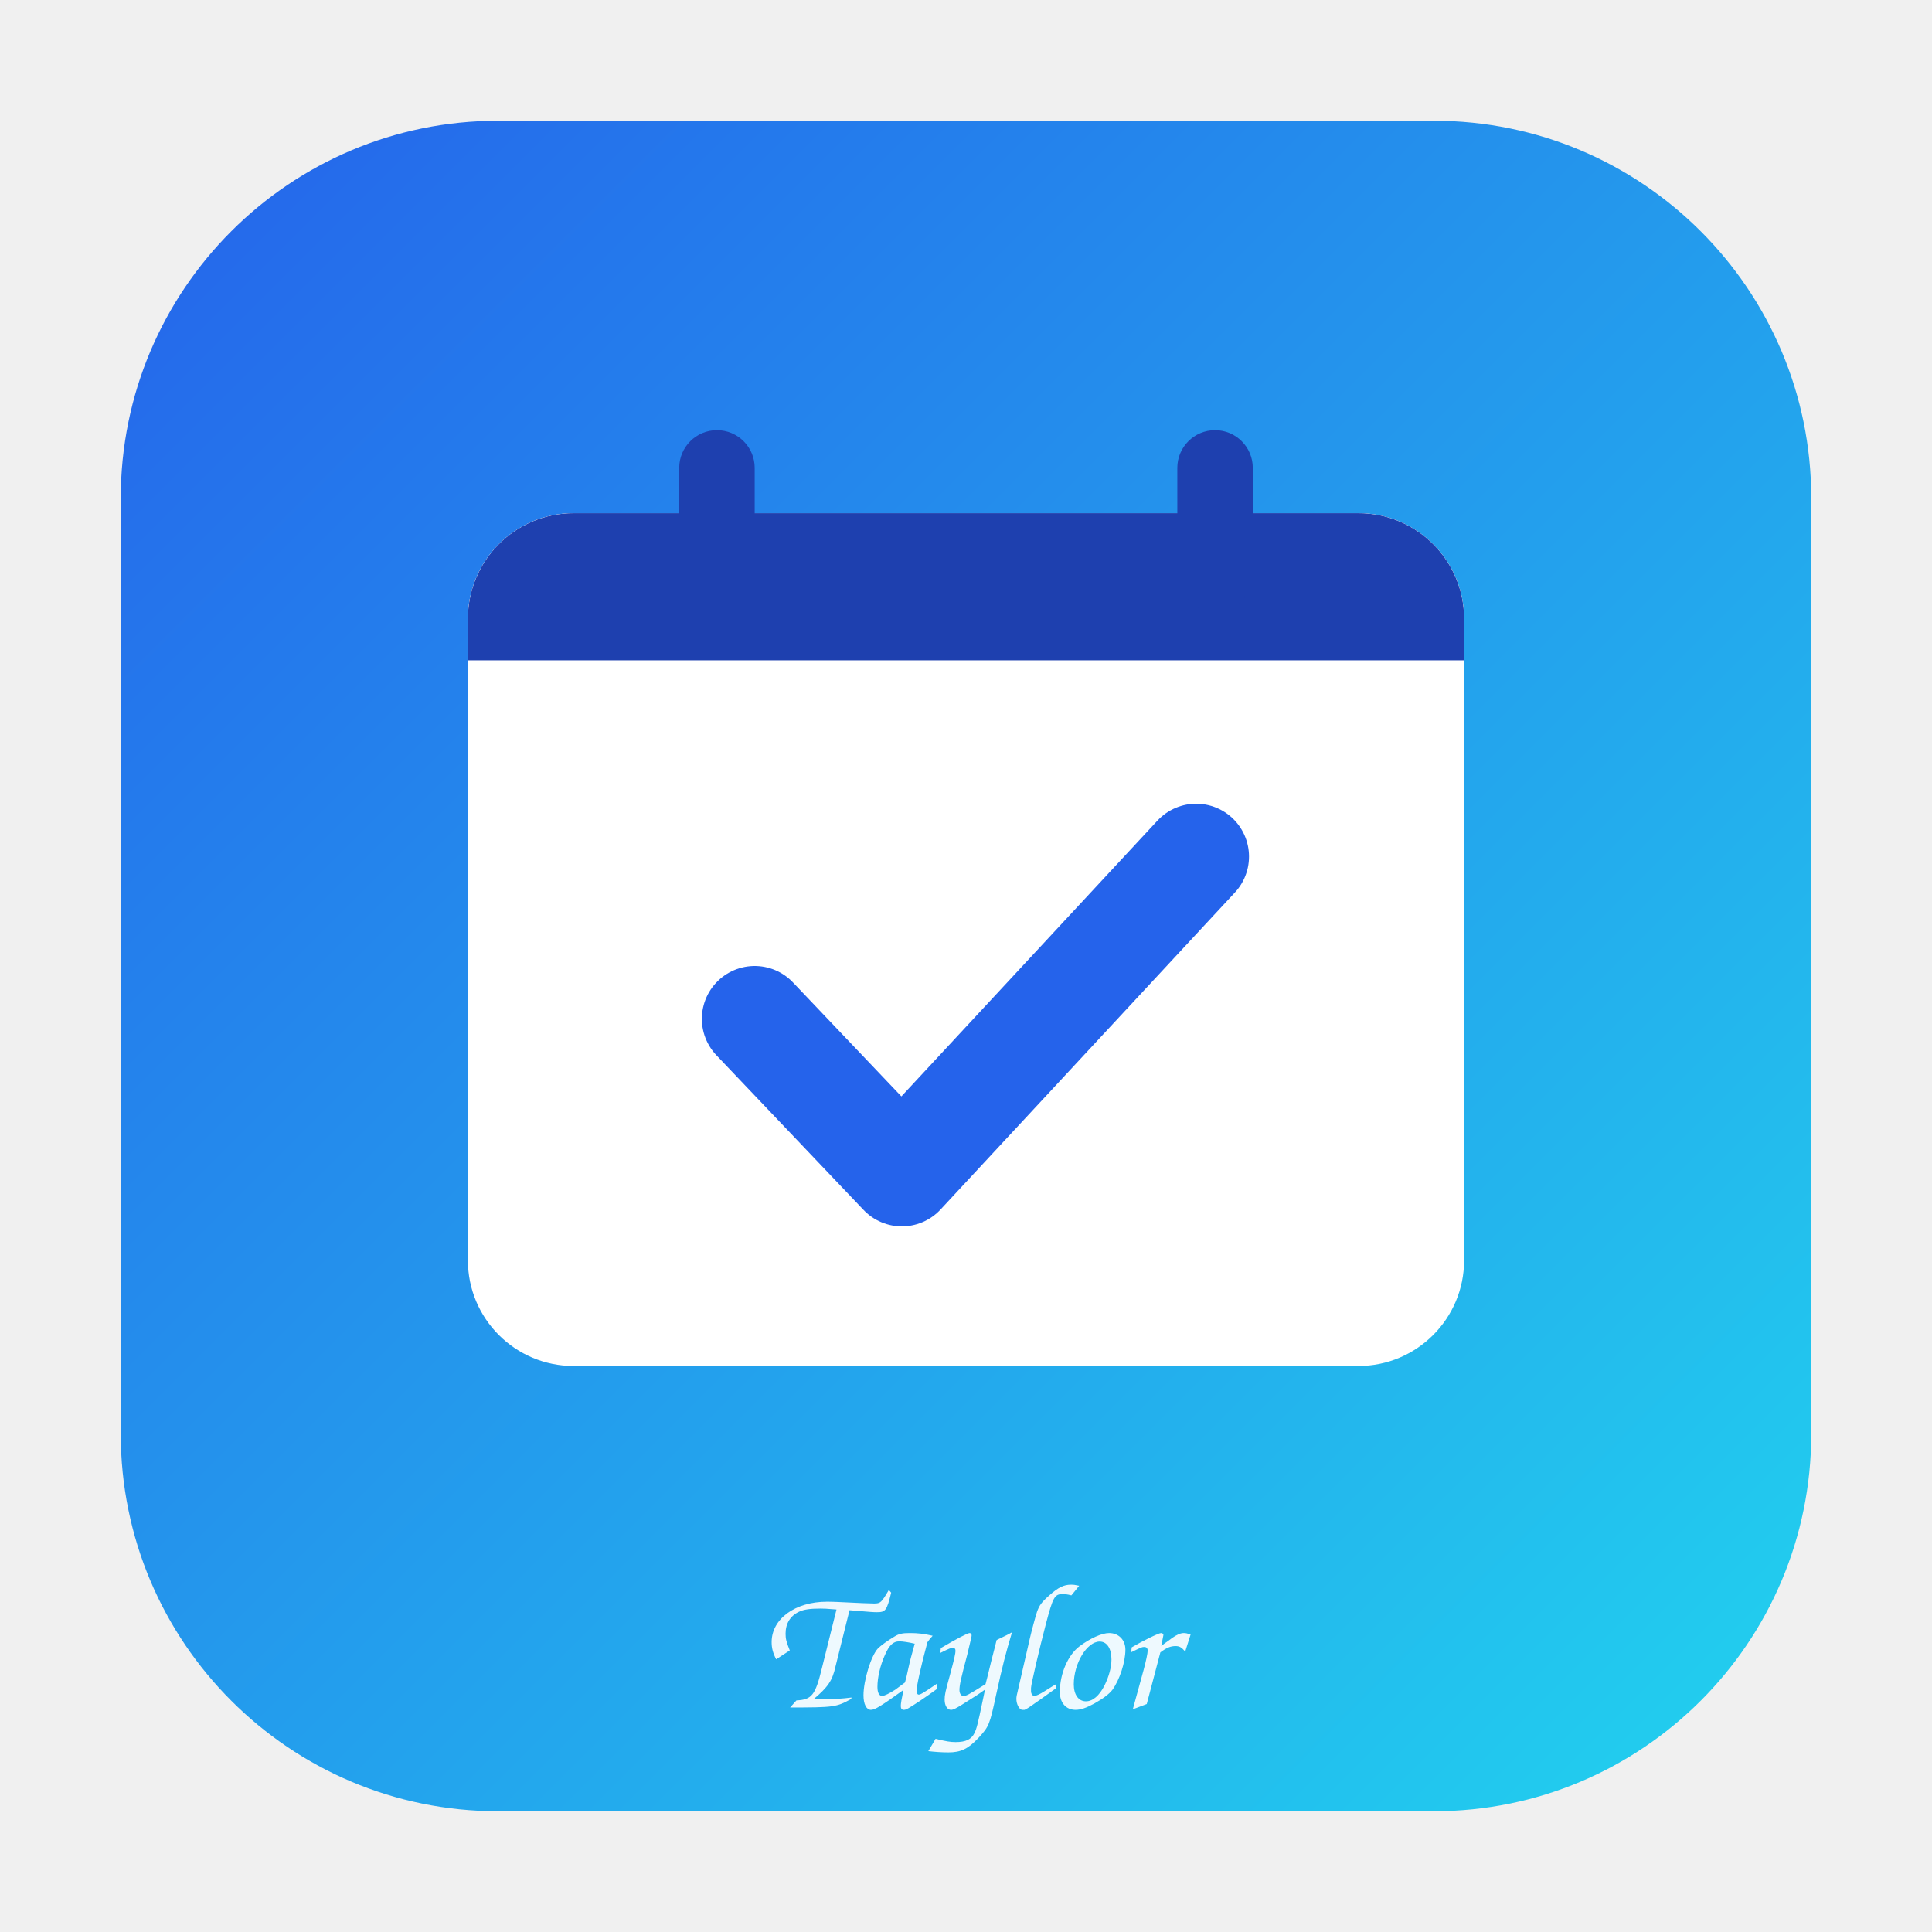
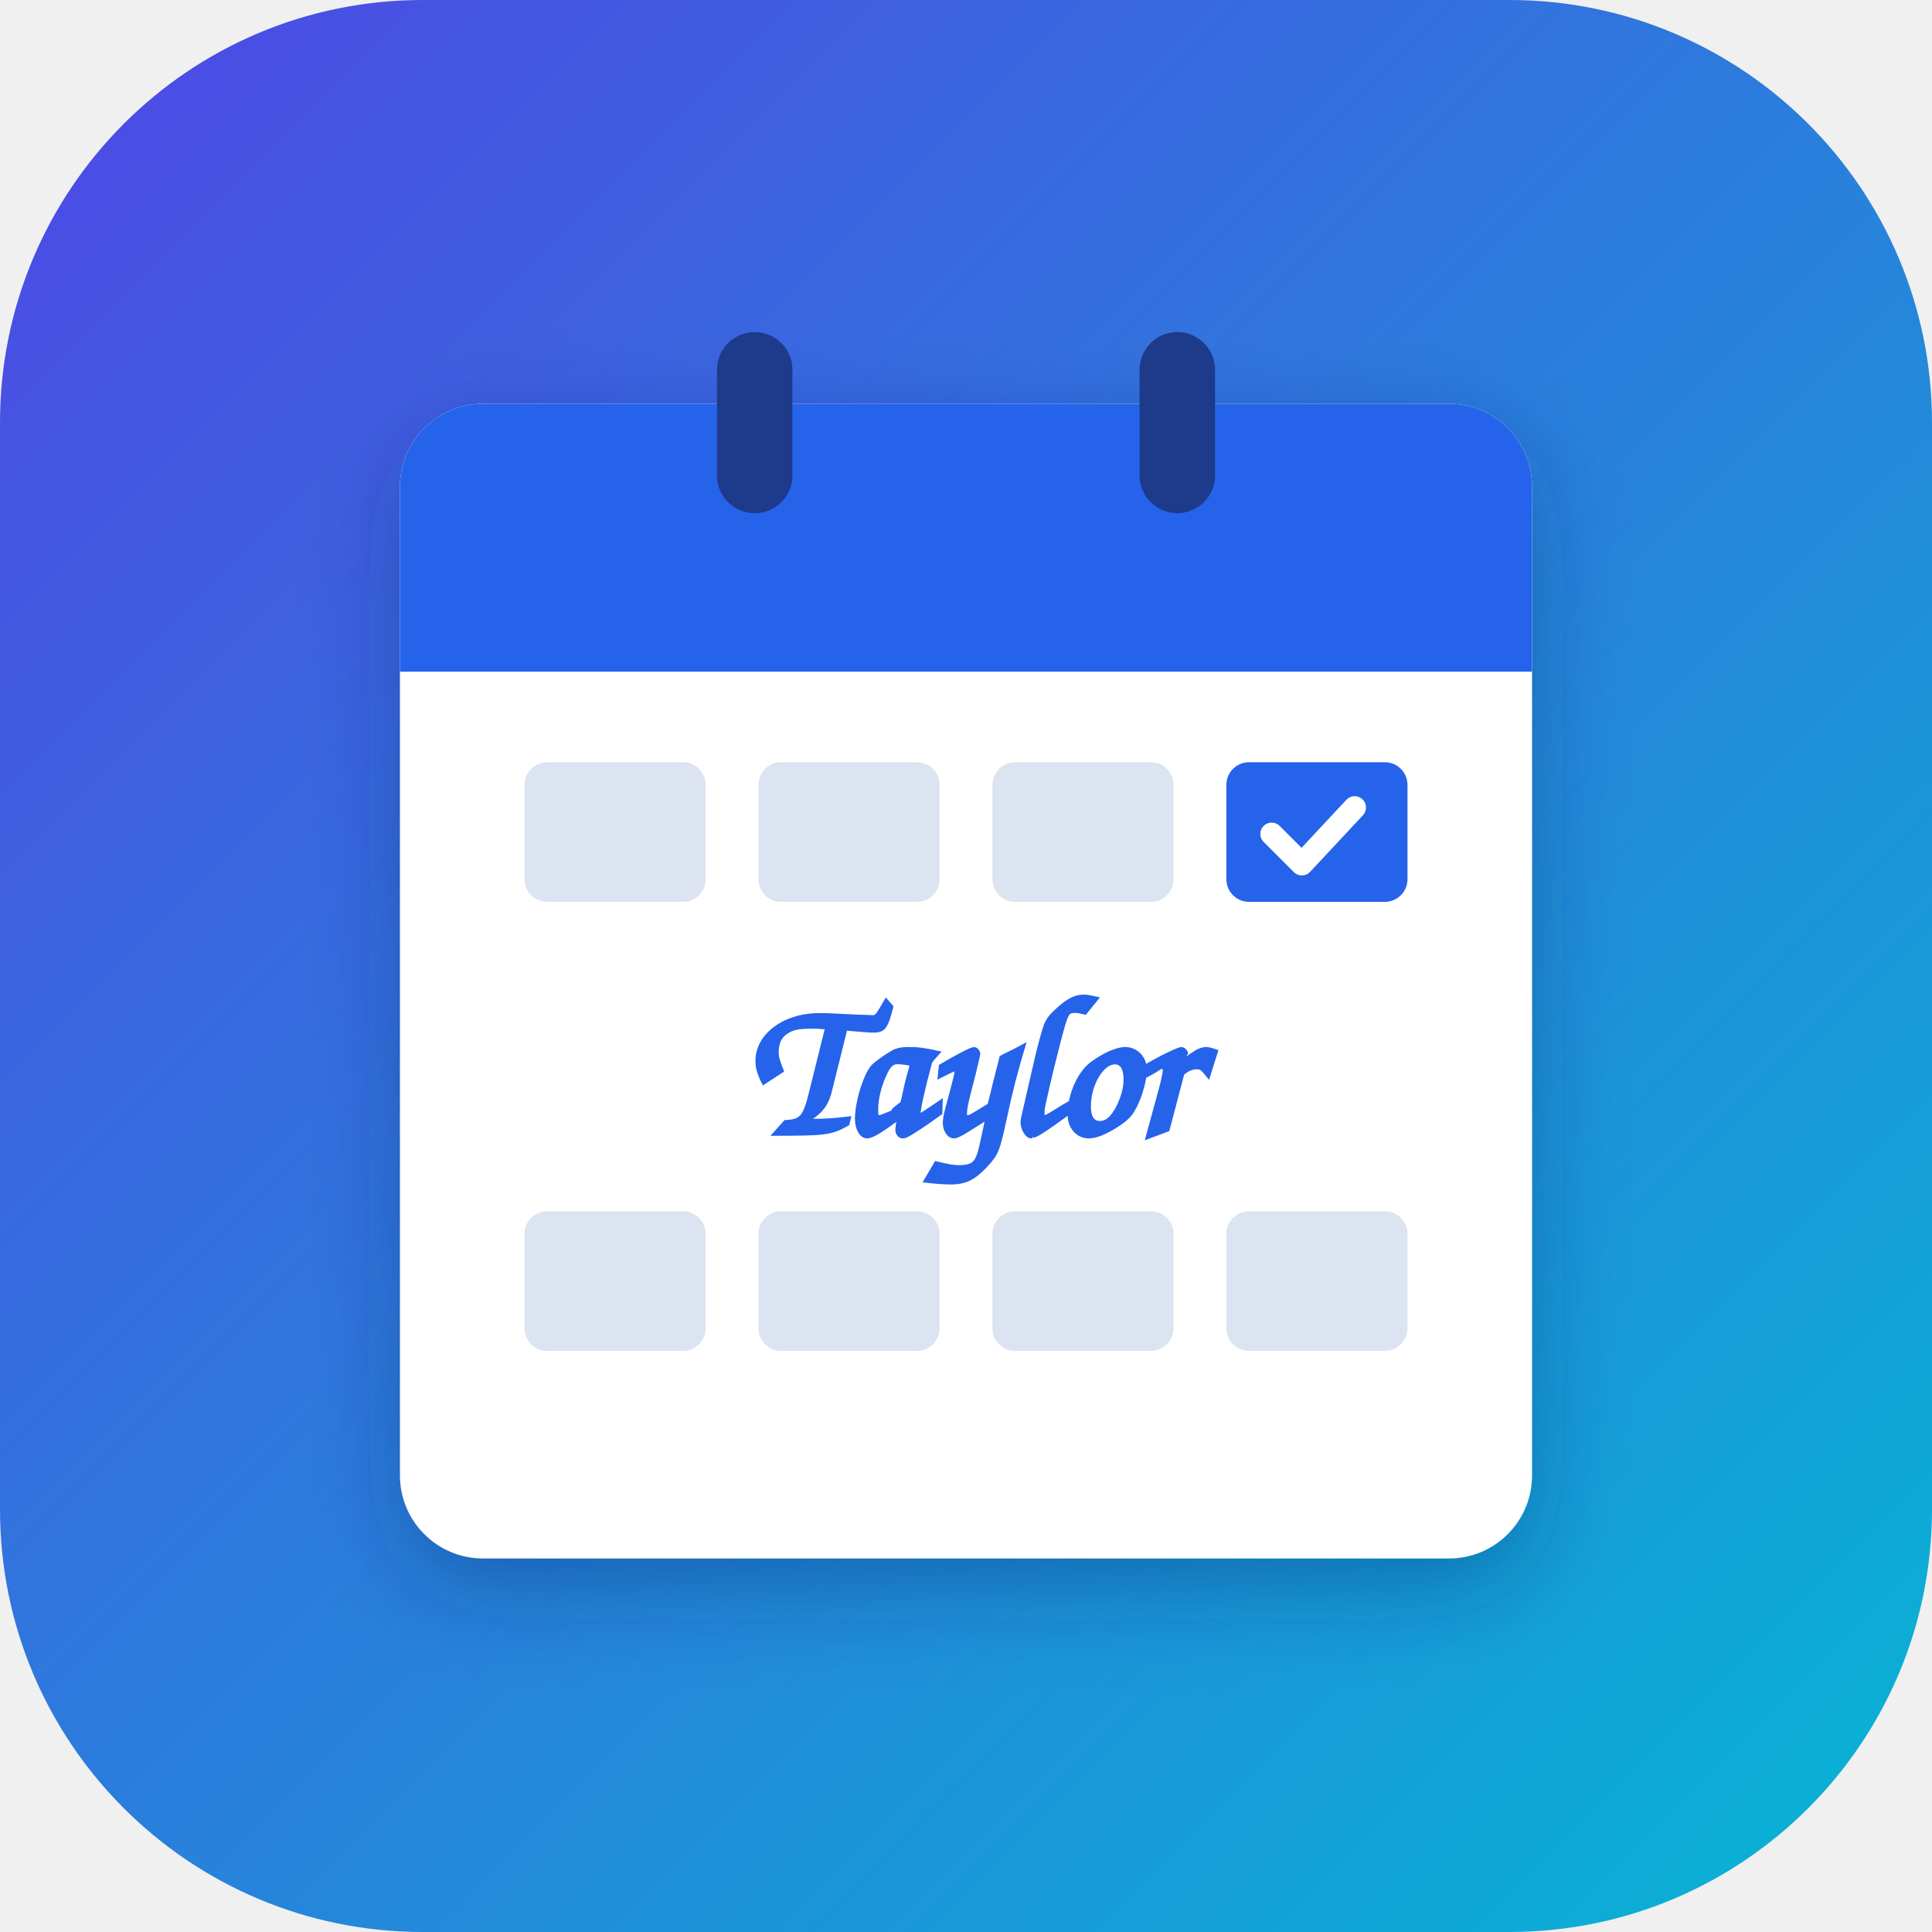
<svg xmlns="http://www.w3.org/2000/svg" width="1024" height="1024" viewBox="0 0 1024 1024">
  <defs>
    <linearGradient id="bg" x1="0" y1="0" x2="1" y2="1">
-       <stop offset="0" stop-color="#2563eb" />
-       <stop offset="1" stop-color="#22d3ee" />
+       <stop offset="0" stop-color="#4f46e5" />
+       <stop offset="1" stop-color="#06b6d4" />
    </linearGradient>
+     <filter id="shadow" x="-20%" y="-20%" width="140%" height="140%">
+       <feDropShadow dx="0" dy="16" stdDeviation="24" flood-color="#0b2a6b" flood-opacity="0.35" />
+     </filter>
  </defs>
-   <rect x="64" y="64" width="896" height="896" rx="200" fill="url(#bg)" />
-   <g fill="#ffffff">
-     <rect x="248" y="272" width="528" height="452" rx="56" fill="#ffffff" />
-     <rect x="248" y="272" width="528" height="120" rx="56" fill="#ffffff" />
+   <rect x="0" y="0" width="1024" height="1024" rx="224" fill="url(#bg)" />
+   <g filter="url(#shadow)">
+     <rect x="212" y="214" width="600" height="612" rx="44" fill="#ffffff" />
+     <path d="M212 356 V258 a44 44 0 0 1 44 -44 H768 a44 44 0 0 1 44 44 V356 Z" fill="#2563eb" />
  </g>
-   <path d="M 248 350 h 528 v -22 a 56 56 0 0 0 -56 -56 H 304 a 56 56 0 0 0 -56 56 z" fill="#1e40af" />
-   <g fill="#1e40af">
-     <rect x="360" y="228" width="40" height="96" rx="20" />
-     <rect x="624" y="228" width="40" height="96" rx="20" />
+   <g fill="#1e3a8a">
+     <rect x="380" y="176" width="40" height="96" rx="20" />
+     <rect x="604" y="176" width="40" height="96" rx="20" />
  </g>
-   <path d="M 400 540 l 78 82 l 156 -168" fill="none" stroke="#2563eb" stroke-width="56" stroke-linecap="round" stroke-linejoin="round" />
-   <text x="512" y="905" text-anchor="middle" font-family="Segoe Script, Brush Script MT, cursive" font-size="96" fill="#ffffff" opacity="0.92">Taylor</text>
+   <g fill="#dbe4f0">
+     <rect x="278" y="404" width="96" height="74" rx="12" />
+     <rect x="402" y="404" width="96" height="74" rx="12" />
+     <rect x="526" y="404" width="96" height="74" rx="12" />
+     <rect x="278" y="642" width="96" height="74" rx="12" />
+     <rect x="402" y="642" width="96" height="74" rx="12" />
+     <rect x="526" y="642" width="96" height="74" rx="12" />
+     <rect x="650" y="642" width="96" height="74" rx="12" />
+   </g>
+   <rect x="650" y="404" width="96" height="74" rx="12" fill="#2563eb" />
+   <path d="M674 442 l16 16 l28 -30" fill="none" stroke="#ffffff" stroke-width="12" stroke-linecap="round" stroke-linejoin="round" />
+   <text x="512" y="602" text-anchor="middle" font-family="'Segoe Script','Brush Script MT','Comic Sans MS',cursive" font-size="104" font-style="italic" font-weight="700" fill="#2563eb">Taylor</text>
</svg>
